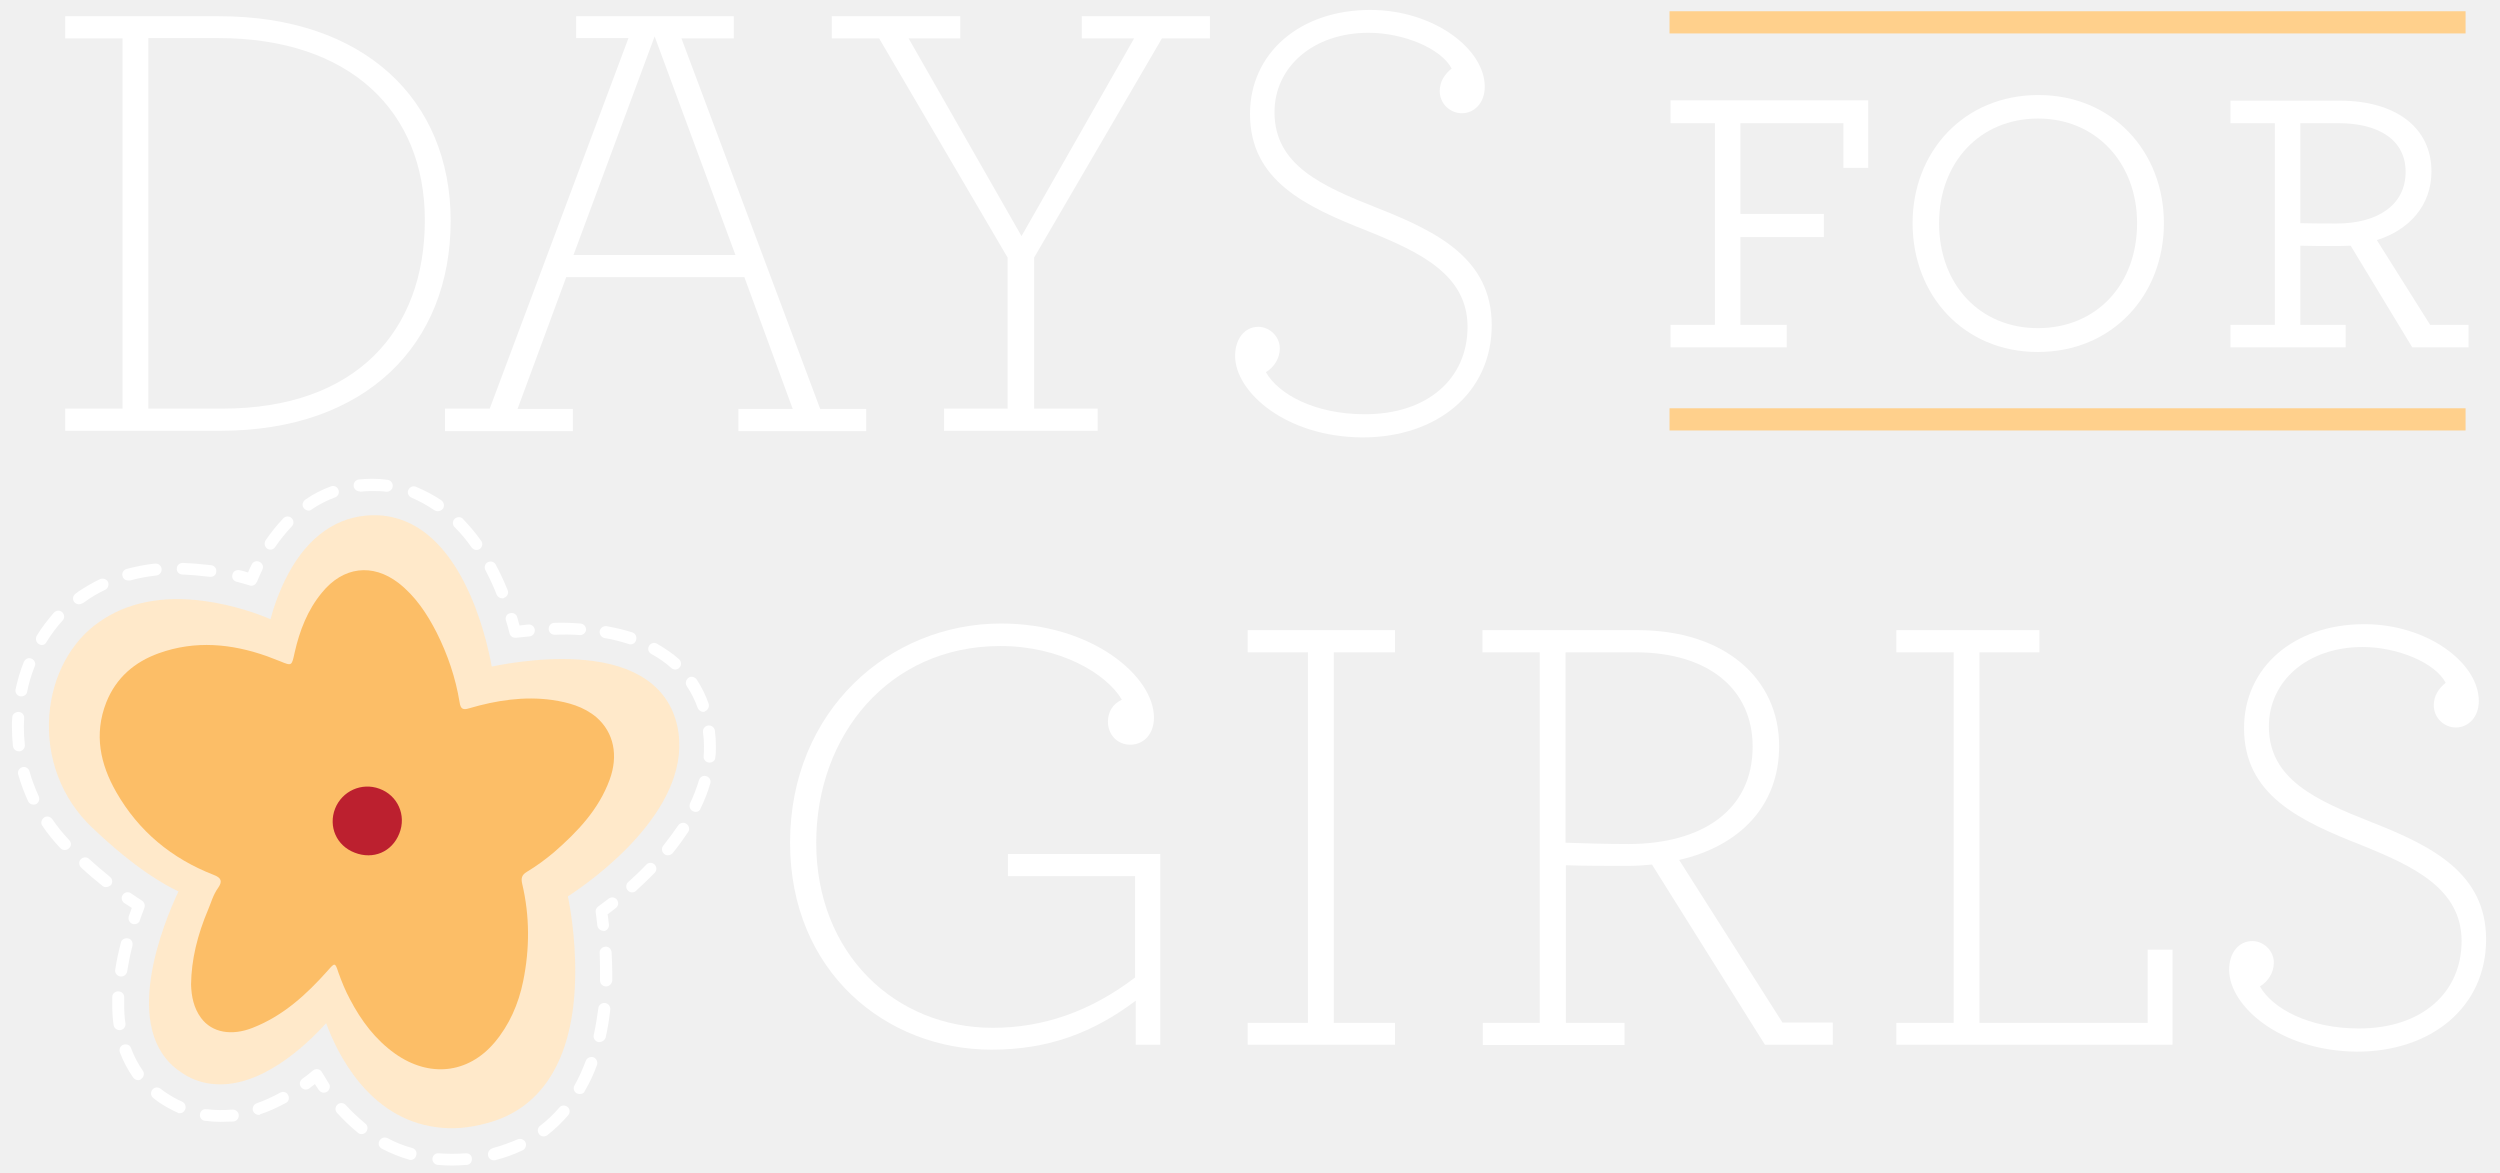
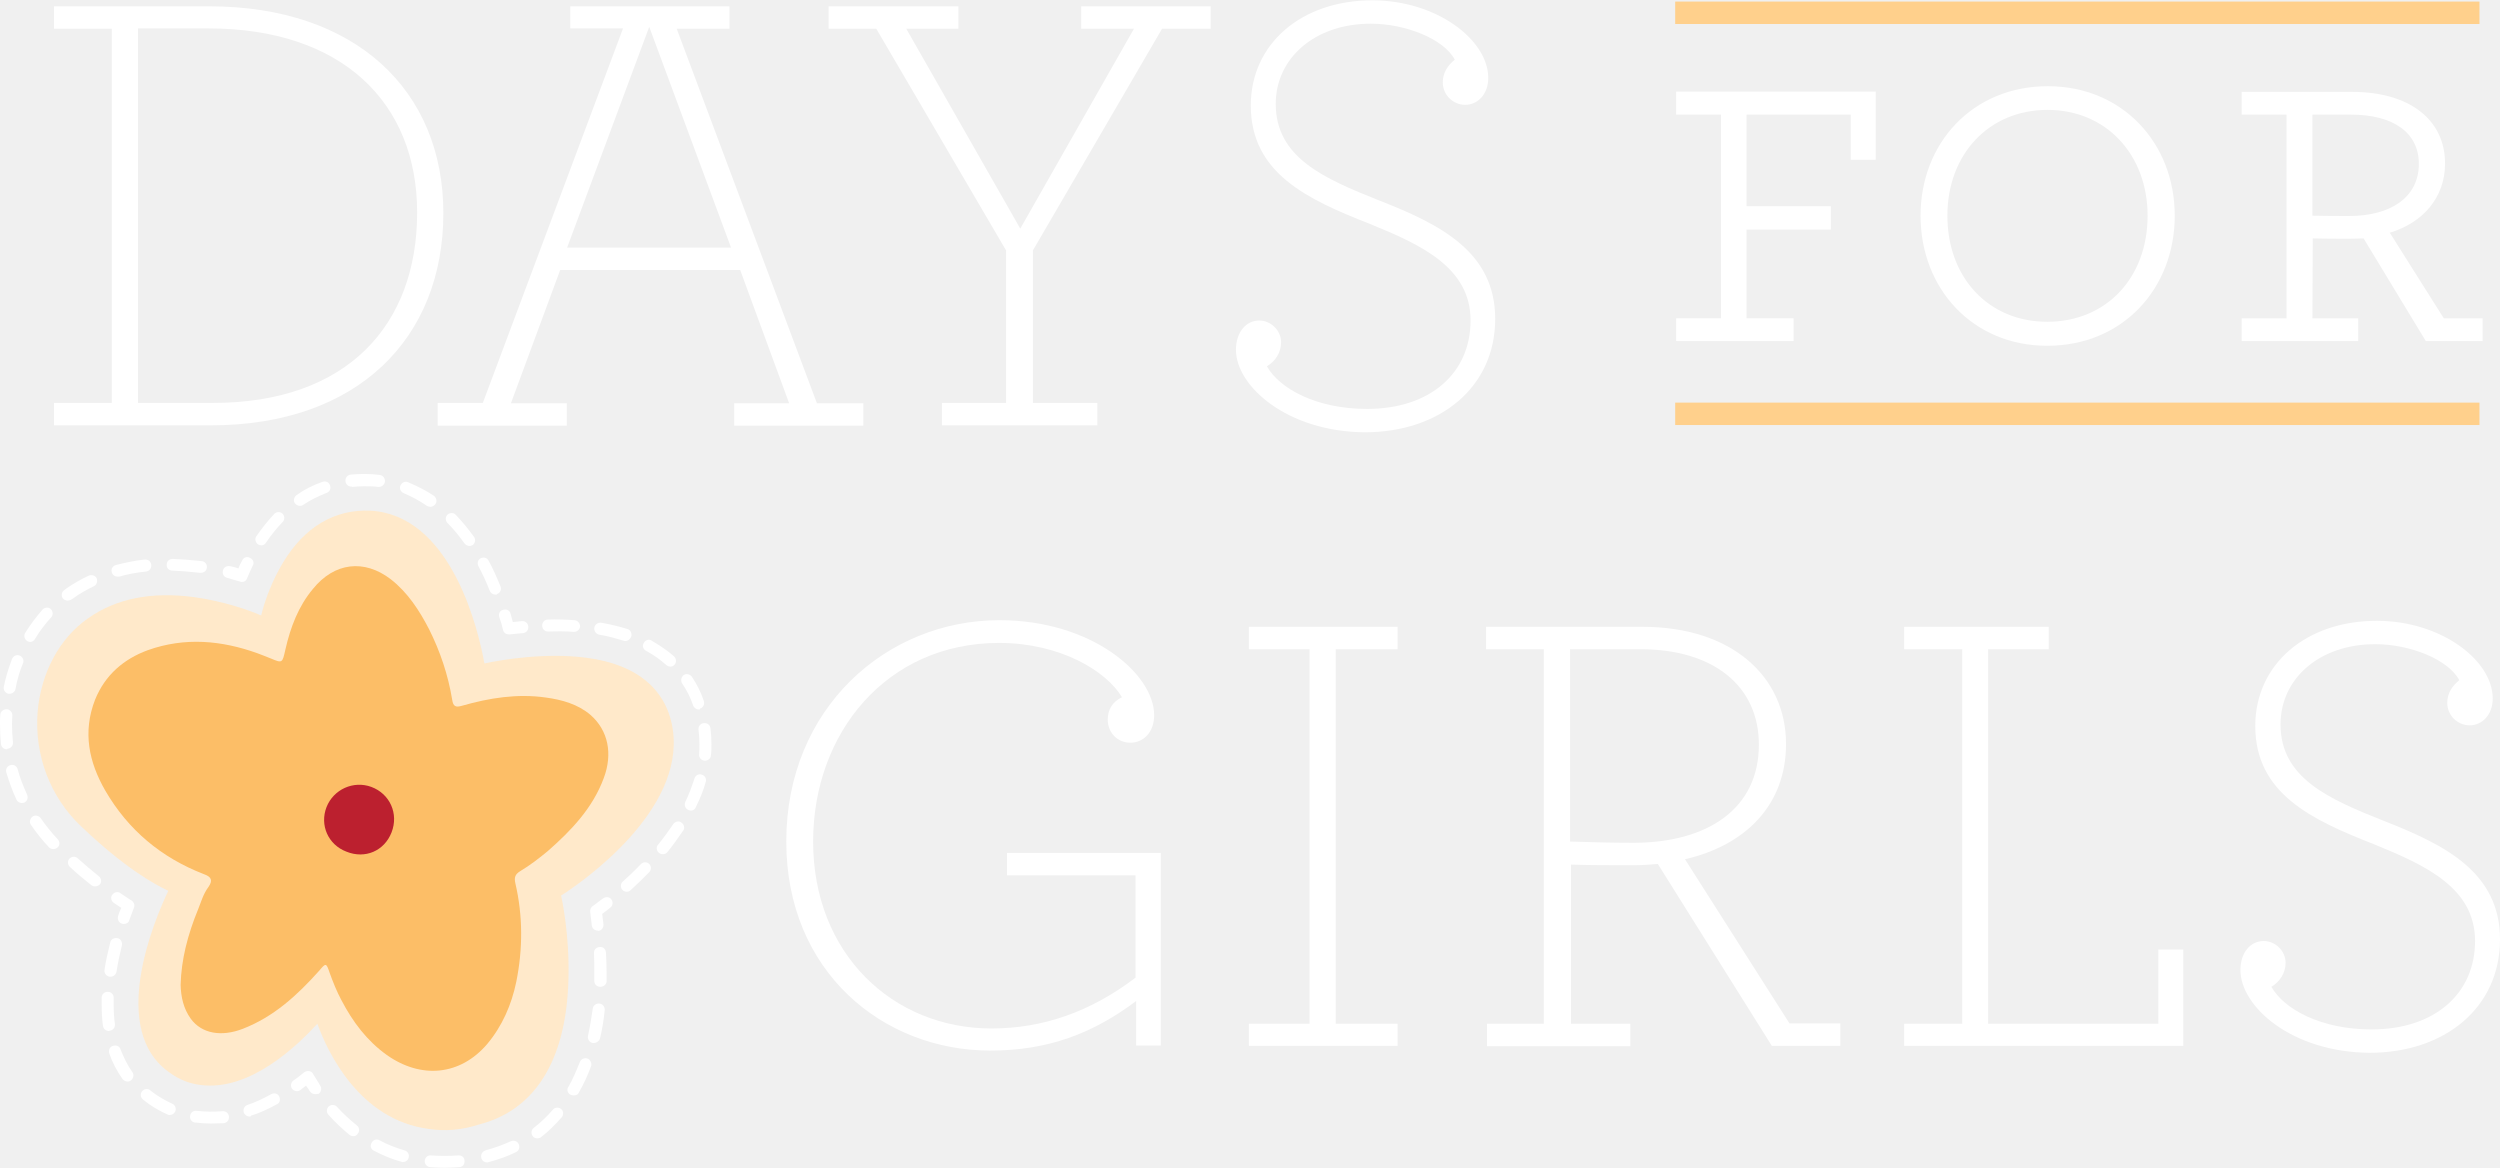
- <svg xmlns="http://www.w3.org/2000/svg" version="1.1" id="Layer_1" x="0px" y="0px" viewBox="0 0 755 354" enable-background="new 0 0 755 354" xml:space="preserve">
+ <svg xmlns="http://www.w3.org/2000/svg" version="1.1" id="Layer_1" x="0px" y="0px" viewBox="3.8 215.6 791.7 369.8" enable-background="new 3.8 215.6 791.7 369.8" xml:space="preserve">
  <g>
    <g>
-       <path fill="#FFFFFF" d="M19.7,123.4H37V11.6H19.7V4.9h46.4c43.8,0,70,25.1,70,61.8c0,37.3-25.5,63.4-69.6,63.4H19.7V123.4z     M67.2,123.4c40.3,0,61.1-23.4,61.1-56.9c0-32.9-22.6-55-62.4-55H44.8v111.9H67.2z" />
+       <path fill="#FFFFFF" d="M20.9,343.2h18.3V224.7H20.9v-7.1H70c46.4,0,74.2,26.6,74.2,65.5c0,39.5-27,67.2-73.7,67.2H20.9V343.2z     M71.2,343.2c42.7,0,64.7-24.8,64.7-60.3c0-34.9-23.9-58.3-66.1-58.3H47.5v118.6H71.2z" />
    </g>
    <g>
-       <path fill="#FFFFFF" d="M134.2,123.4h13.7l41.9-111.9H174V4.9h47.6v6.7h-15.8l41.9,111.9h13.9v6.7h-38.6v-6.7h16.4l-14.6-39.8    h-53.8l-14.7,39.8h16.7v6.7h-38.6V123.4z M222.1,77l-24.4-66l-24.5,66H222.1z" />
+       <path fill="#FFFFFF" d="M142.2,343.2h14.5l44.4-118.6h-16.7v-7h50.4v7.1h-16.7l44.4,118.6h14.7v7.1h-40.9v-7.1h17.4l-15.5-42.2    h-57l-15.6,42.2h17.7v7.1h-40.9v-7.2H142.2z M235.3,294l-25.9-69.9l-26,69.9H235.3z" />
    </g>
    <g>
-       <polygon fill="#FFFFFF" points="285.1,123.4 304.3,123.4 304.3,77.8 265.5,11.6 251.2,11.6 251.2,4.9 290,4.9 290,11.6     274.4,11.6 308.5,71.3 342.5,11.6 326.7,11.6 326.7,4.9 365.4,4.9 365.4,11.6 350.9,11.6 312.3,77.8 312.3,123.4 331.5,123.4     331.5,130.1 285.1,130.1   " />
+       <polygon fill="#FFFFFF" points="302.1,343.2 322.4,343.2 322.4,294.9 281.3,224.7 266.2,224.7 266.2,217.6 307.3,217.6     307.3,224.7 290.8,224.7 326.9,288 362.9,224.7 346.2,224.7 346.2,217.6 387.2,217.6 387.2,224.7 371.8,224.7 330.9,294.9     330.9,343.2 351.3,343.2 351.3,350.3 302.1,350.3   " />
    </g>
    <g>
-       <path fill="#FFFFFF" d="M373,107.5c0-5.3,3-8.8,7-8.8c3.4,0,6.5,2.9,6.5,6.5c0,3-1.7,5.7-4.2,7.2c3.8,6.7,14.8,12.7,29.9,12.7    c19,0,31-10.8,31-26.4c0-15.8-14.5-22.6-30.1-28.9c-18.8-7.4-35.6-15.2-35.6-35.4c0-18.3,15-31.4,36.3-31.4    c19.2,0,34.6,11.8,34.6,23.2c0,4.9-3.2,8-6.9,8c-3.6,0-6.7-2.9-6.7-6.7c0-2.9,1.5-5.1,3.6-6.8c-3.2-6.1-14.6-10.8-25.1-10.8    c-16.7,0-28.4,10.3-28.4,24c0,16,14.3,22.3,31,28.9c18.3,7.2,34.6,15.4,34.6,35.4c0,20.5-16.6,33.9-39,33.9    C388.2,132,373,118.3,373,107.5" />
+       <path fill="#FFFFFF" d="M395.2,326.4c0-5.6,3.2-9.3,7.4-9.3c3.6,0,6.9,3.1,6.9,6.9c0,3.2-1.8,6-4.5,7.6c4,7.1,15.7,13.5,31.7,13.5    c20.1,0,32.8-11.4,32.8-28c0-16.7-15.4-23.9-31.9-30.6c-19.9-7.8-37.7-16.1-37.7-37.5c0-19.4,15.9-33.3,38.5-33.3    c20.3,0,36.7,12.5,36.7,24.6c0,5.2-3.4,8.5-7.3,8.5c-3.8,0-7.1-3.1-7.1-7.1c0-3.1,1.6-5.4,3.8-7.2c-3.4-6.5-15.5-11.4-26.6-11.4    c-17.7,0-30.1,10.9-30.1,25.4c0,17,15.2,23.6,32.8,30.6c19.4,7.6,36.7,16.3,36.7,37.5c0,21.7-17.6,35.9-41.3,35.9    C411.3,352.3,395.2,337.8,395.2,326.4" />
    </g>
    <g>
-       <path fill="#FFFFFF" d="M238.6,254.5c0-40,30.1-66.2,63.7-66.2c27.6,0,46.2,16,46.2,28.4c0,4.9-3,8.2-7.2,8.2    c-3.8,0-6.7-3-6.7-6.9c0-2.9,1.3-5.3,4.2-6.7c-4.6-7.8-18.5-16.2-36.7-16.2c-33.7,0-55.6,27-55.6,59.4c0,33.5,23.8,55.9,53.3,55.9    c15.2,0,29.5-4.9,43-15.2v-30.6h-38.4v-6.7h46v57.6h-7.4v-13.3c-12.9,9.7-26.4,14.8-43.6,14.8C267.6,317,238.6,293.5,238.6,254.5" />
+       <path fill="#FFFFFF" d="M252.8,482.1c0-42.4,31.9-70.1,67.5-70.1c29.2,0,49,17,49,30.1c0,5.2-3.2,8.7-7.6,8.7    c-4,0-7.1-3.2-7.1-7.3c0-3.1,1.4-5.6,4.5-7.1c-4.9-8.3-19.6-17.2-38.9-17.2c-35.7,0-58.9,28.6-58.9,62.9    c0,35.5,25.2,59.2,56.5,59.2c16.1,0,31.3-5.2,45.6-16.1v-32.4h-40.7v-7.1h48.7v61h-7.8v-14.1c-13.7,10.3-28,15.7-46.2,15.7    C283.5,548.3,252.8,523.4,252.8,482.1" />
    </g>
    <g>
-       <polygon fill="#FFFFFF" points="376.8,308.9 395,308.9 395,197 376.8,197 376.8,190.3 421.3,190.3 421.3,197 402.8,197     402.8,308.9 421.3,308.9 421.3,315.5 376.8,315.5   " />
+       <polygon fill="#FFFFFF" points="399.3,539.8 418.5,539.8 418.5,421.2 399.3,421.2 399.3,414.1 446.4,414.1 446.4,421.2     426.8,421.2 426.8,539.8 446.4,539.8 446.4,546.8 399.3,546.8   " />
    </g>
    <g>
-       <path fill="#FFFFFF" d="M447.7,308.9H465V197h-17.3v-6.7h46.8c26.3,0,42.8,14.6,42.8,35c0,18.3-12.2,30.3-30.2,34.4l31.2,49.1    h15.2v6.7H533l-34.1-54.4c-2.1,0.2-4.8,0.4-7.2,0.4c-6.8,0-13.7,0-18.8-0.2v47.6h17.7v6.7h-42.8V308.9z M529.3,225.5    c0-17.5-13.5-28.5-35.4-28.5h-21.1v57.5c5.7,0.2,12.6,0.4,19.2,0.4C513.9,254.8,529.3,244.8,529.3,225.5" />
+       <path fill="#FFFFFF" d="M474.4,539.8h18.3V421.2h-18.3v-7.1H524c27.9,0,45.4,15.5,45.4,37.1c0,19.4-12.9,32.1-32,36.5l33.1,52    h16.1v7.1h-21.7l-36.1-57.6c-2.2,0.2-5.1,0.4-7.6,0.4c-7.2,0-14.5,0-19.9-0.2v50.4h18.8v7.1h-45.4v-7.1H474.4z M560.8,451.4    c0-18.5-14.3-30.2-37.5-30.2H501v60.9c6,0.2,13.4,0.4,20.3,0.4C544.5,482.4,560.8,471.8,560.8,451.4" />
    </g>
    <g>
-       <polygon fill="#FFFFFF" points="572.7,308.9 590,308.9 590,197 572.7,197 572.7,190.3 615.9,190.3 615.9,197 597.8,197     597.8,308.9 648.6,308.9 648.6,286.8 656.1,286.8 656.1,315.5 572.7,315.5   " />
+       <polygon fill="#FFFFFF" points="606.8,539.8 625.2,539.8 625.2,421.2 606.8,421.2 606.8,414.1 652.6,414.1 652.6,421.2     633.4,421.2 633.4,539.8 687.3,539.8 687.3,516.3 695.2,516.3 695.2,546.8 606.8,546.8   " />
    </g>
    <g>
-       <path fill="#FFFFFF" d="M673.2,292.9c0-5.3,3-8.7,7-8.7c3.4,0,6.5,2.9,6.5,6.5c0,3-1.7,5.7-4.2,7.2c3.8,6.7,14.8,12.7,29.9,12.7    c19,0,31-10.8,31-26.4c0-15.8-14.5-22.6-30.1-28.9c-18.8-7.4-35.6-15.2-35.6-35.4c0-18.3,15-31.4,36.3-31.4    c19.2,0,34.6,11.8,34.6,23.2c0,4.9-3.2,8-6.9,8c-3.6,0-6.7-2.9-6.7-6.7c0-2.9,1.5-5.1,3.6-6.8c-3.2-6.1-14.6-10.8-25.1-10.8    c-16.7,0-28.3,10.3-28.3,24c0,16,14.3,22.3,31,28.9c18.3,7.2,34.6,15.4,34.6,35.4c0,20.5-16.6,33.9-39,33.9    C688.4,317.4,673.2,303.7,673.2,292.9" />
+       <path fill="#FFFFFF" d="M713.3,522.8c0-5.6,3.2-9.2,7.4-9.2c3.6,0,6.9,3.1,6.9,6.9c0,3.2-1.8,6-4.5,7.6c4,7.1,15.7,13.5,31.7,13.5    c20.1,0,32.8-11.4,32.8-28c0-16.7-15.4-23.9-31.9-30.6c-19.9-7.8-37.7-16.1-37.7-37.5c0-19.4,15.9-33.3,38.5-33.3    c20.3,0,36.7,12.5,36.7,24.6c0,5.2-3.4,8.5-7.3,8.5c-3.8,0-7.1-3.1-7.1-7.1c0-3.1,1.6-5.4,3.8-7.2c-3.4-6.5-15.5-11.4-26.6-11.4    c-17.7,0-30,10.9-30,25.4c0,17,15.2,23.6,32.8,30.6c19.4,7.6,36.7,16.3,36.7,37.5c0,21.7-17.6,35.9-41.3,35.9    C729.4,548.8,713.3,534.3,713.3,522.8" />
    </g>
    <g>
-       <polygon fill="#FFFFFF" points="504.5,104.9 504.5,98.1 517.9,98.1 517.9,37.2 504.5,37.2 504.5,30.3 564.2,30.3 564.2,50.7     556.7,50.7 556.7,37.2 525.6,37.2 525.6,64.6 550.8,64.6 550.8,71.6 525.6,71.6 525.6,98.1 539.6,98.1 539.6,104.9   " />
+       <polygon fill="#FFFFFF" points="534.6,323.6 534.6,316.4 548.8,316.4 548.8,251.9 534.6,251.9 534.6,244.6 597.8,244.6     597.8,266.2 589.9,266.2 589.9,251.9 556.9,251.9 556.9,280.9 583.6,280.9 583.6,288.3 556.9,288.3 556.9,316.4 571.8,316.4     571.8,323.6   " />
    </g>
    <g>
-       <path fill="#FFFFFF" d="M653.5,67.4c0,21.7-15.5,38.9-38.1,38.9c-22.3,0-37.8-17.1-37.8-38.9c0-21.6,15.5-38.7,38-38.7    C638,28.7,653.5,45.8,653.5,67.4 M645.4,67.4c0-18.2-12.4-31.6-29.9-31.6c-17.6,0-29.9,13.3-29.9,31.6c0,18.6,12.4,31.7,29.8,31.7    C633.1,99.1,645.4,86,645.4,67.4" />
+       <path fill="#FFFFFF" d="M692.5,283.9c0,23-16.4,41.2-40.4,41.2c-23.6,0-40.1-18.1-40.1-41.2c0-22.9,16.4-41,40.3-41    C676,242.9,692.5,261,692.5,283.9 M683.9,283.9c0-19.3-13.1-33.5-31.7-33.5c-18.6,0-31.7,14.1-31.7,33.5    c0,19.7,13.1,33.6,31.6,33.6C670.8,317.5,683.9,303.6,683.9,283.9" />
    </g>
    <g>
-       <path fill="#FFFFFF" d="M694.7,98.1h13.7v6.8h-34.8v-6.8H687V37.2h-13.4v-6.8h33c17,0,27.7,8.2,27.7,21.4    c0,10.3-6.8,17.7-16.5,20.7l16.1,25.6h11.6v6.8h-17l-18.6-30.7c-2.4,0.1-4,0.1-5.2,0.1c-2.7,0-7.1,0-10-0.1V98.1z M694.7,37.2    v30.2c3.6,0.1,7.6,0.1,11,0.1c12.2,0,20.8-5.5,20.8-15.6c0-9.5-7.9-14.7-20.3-14.7H694.7z" />
+       <path fill="#FFFFFF" d="M736.1,316.4h14.5v7.2h-36.9v-7.2h14.2v-64.5h-14.2v-7.2h35c18,0,29.4,8.7,29.4,22.7    c0,10.9-7.2,18.8-17.5,21.9l17.1,27.1h12.3v7.2h-18l-19.7-32.5c-2.5,0.1-4.2,0.1-5.5,0.1c-2.9,0-7.5,0-10.6-0.1L736.1,316.4    L736.1,316.4z M736.1,251.9v32c3.8,0.1,8.1,0.1,11.7,0.1c12.9,0,22-5.8,22-16.5c0-10.1-8.4-15.6-21.5-15.6H736.1z" />
    </g>
  </g>
  <g>
-     <rect x="504.2" y="123.3" fill="#FFD08C" width="240.4" height="6.7" />
+     <rect x="534.3" y="343.1" fill="#FFD08C" width="254.7" height="7.1" />
  </g>
  <g>
-     <rect x="504.2" y="3.4" fill="#FFD08C" width="240.4" height="6.7" />
+     <rect x="534.3" y="216.1" fill="#FFD08C" width="254.7" height="7.1" />
  </g>
  <g>
    <g>
-       <path fill="#FFE9CA" d="M131.7,340.4c-20.5-2.7-30-22.6-33.2-31.4c-5.9,6.5-20.1,20.2-34.8,18.3c-3.3-0.4-6.4-1.6-9.2-3.6    c-18.6-12.6-4.9-45.4-0.6-54.5c-4.1-1.9-13-6.8-26.1-19.3c-9.2-8.7-13.9-21.1-12.9-34c0.9-11.7,6.5-22.2,15.1-28.1    c8.4-5.9,19.1-8,31.7-6.3c8.8,1.2,16.3,3.9,20,5.5c0.8-3.1,2.5-8.4,5.4-13.8c6.1-11.3,14.8-17.3,25.2-17.6c1.3,0,2.7,0,4,0.2    c22.8,3,30.5,36,32.2,45.5c5.3-1.1,18.3-3.3,30.5-1.7c15.3,2,24.2,9.6,25.9,21.7c3.3,23.9-26.4,44.9-33.4,49.4    c0.9,4.3,2.9,16.3,2,29.2c-1.5,21.6-10.7,35.2-26.5,39.3C141.6,340.7,136.5,341.1,131.7,340.4" />
+       <path fill="#FFE9CA" d="M139.5,573.1c-21.7-2.9-31.8-23.9-35.2-33.3c-6.3,6.9-21.3,21.4-36.9,19.4c-3.5-0.4-6.8-1.7-9.7-3.8    c-19.7-13.4-5.2-48.1-0.6-57.7c-4.3-2-13.8-7.2-27.7-20.5c-9.7-9.2-14.7-22.4-13.7-36c1-12.4,6.9-23.5,16-29.8    c8.9-6.3,20.2-8.5,33.6-6.7c9.3,1.3,17.3,4.1,21.2,5.8c0.8-3.3,2.6-8.9,5.7-14.6c6.5-12,15.7-18.3,26.7-18.6c1.4,0,2.9,0,4.2,0.2    c24.2,3.2,32.3,38.1,34.1,48.2c5.6-1.2,19.4-3.5,32.3-1.8c16.2,2.1,25.6,10.2,27.4,23c3.5,25.3-28,47.6-35.4,52.3    c1,4.6,3.1,17.3,2.1,30.9c-1.6,22.9-11.3,37.3-28.1,41.6C150,573.5,144.6,573.9,139.5,573.1" />
    </g>
    <g>
-       <path fill-rule="evenodd" clip-rule="evenodd" fill="#FCBE67" d="M62.9,274.6c0.8-1.8,1.4-4.3,3-6.5c1.3-1.9,1-3-1.4-3.9    c-12.6-4.9-22.6-13.1-29.4-25c-4.8-8.4-6.8-17.4-3-27.1c3-7.5,8.6-12.2,15.8-14.8c11.1-4,22.1-2.9,32.8,0.9c1.3,0.5,2.6,1,3.9,1.5    c3.6,1.5,3.5,1.4,4.4-2.7c1.5-6.6,3.9-12.8,8.2-18c6.4-7.9,15.3-9,23.2-2.9c5.1,4,8.6,9.3,11.5,15c3.3,6.6,5.7,13.6,6.9,21    c0.3,2,1,2.4,2.9,1.8c8.2-2.4,16.6-3.7,25.1-2.5c4.8,0.7,9.5,2,13.3,5.2c5.3,4.6,6.7,11.6,4,18.9c-3.3,9-9.7,15.7-16.7,21.8    c-2.6,2.2-5.3,4.2-8.3,6c-1.5,0.9-1.8,1.9-1.4,3.6c2.3,9.7,2.3,19.6,0.3,29.4c-1.4,6.9-4.2,13.3-8.7,18.6c-8,9.4-19.7,10.6-30,3.3    c-5.9-4.2-10.2-9.9-13.6-16.4c-1.4-2.6-2.5-5.3-3.5-8.1c-1-3.1-1.1-3-3.2-0.6c-6.5,7.3-13.5,13.7-22.7,17.3    c-6.3,2.5-12.3,1.5-15.6-3c-2.2-3-2.9-6.5-3-10.1C57.8,289.8,59.6,282.4,62.9,274.6" />
+       <path fill="#FCBE67" d="M66.6,503.4c0.8-1.9,1.5-4.6,3.2-6.9c1.4-2,1.1-3.2-1.5-4.1c-13.4-5.2-23.9-13.9-31.2-26.5    c-5.1-8.9-7.2-18.4-3.2-28.7c3.2-7.9,9.1-12.9,16.7-15.7c11.8-4.2,23.4-3.1,34.8,1c1.4,0.5,2.8,1.1,4.1,1.6    c3.8,1.6,3.7,1.5,4.7-2.9c1.6-7,4.1-13.6,8.7-19.1c6.8-8.4,16.2-9.5,24.6-3.1c5.4,4.2,9.1,9.9,12.2,15.9c3.5,7,6,14.4,7.3,22.3    c0.3,2.1,1.1,2.5,3.1,1.9c8.7-2.5,17.6-3.9,26.6-2.6c5.1,0.7,10.1,2.1,14.1,5.5c5.6,4.9,7.1,12.3,4.2,20    c-3.5,9.5-10.3,16.6-17.7,23.1c-2.8,2.3-5.6,4.5-8.8,6.4c-1.6,1-1.9,2-1.5,3.8c2.4,10.3,2.4,20.8,0.3,31.2    c-1.5,7.3-4.5,14.1-9.2,19.7c-8.5,10-20.9,11.2-31.8,3.5c-6.3-4.5-10.8-10.5-14.4-17.4c-1.5-2.8-2.6-5.6-3.7-8.6    c-1.1-3.3-1.2-3.2-3.4-0.6c-6.9,7.7-14.3,14.5-24.1,18.3c-6.7,2.6-13,1.6-16.5-3.2c-2.3-3.2-3.1-6.9-3.2-10.7    C61.2,519.5,63.2,511.7,66.6,503.4" />
    </g>
    <g>
-       <path fill-rule="evenodd" clip-rule="evenodd" fill="#BC202F" d="M120.6,251.7c-2.2,5.6-7.9,8-13.5,5.8c-5.5-2.1-8-7.9-5.9-13.3    c2.1-5.3,8-8,13.4-6C120.1,240.2,122.8,246.2,120.6,251.7" />
+       <path fill="#BC202F" d="M127.8,479.2c-2.3,5.9-8.4,8.5-14.3,6.1c-5.8-2.2-8.5-8.4-6.3-14.1c2.2-5.6,8.5-8.5,14.2-6.4    C127.3,467,130.1,473.3,127.8,479.2" />
    </g>
  </g>
  <g>
    <g>
-       <path fill="#FFFFFF" d="M97.8,330c-0.6,0-1.1-0.3-1.5-0.8c-0.4-0.6-0.8-1.2-1.2-1.8c-0.6,0.4-1.1,0.9-1.7,1.3    c-0.8,0.6-1.9,0.4-2.5-0.4c-0.6-0.8-0.4-1.9,0.4-2.5c1.1-0.8,2.2-1.6,3.2-2.5c0.4-0.3,0.9-0.5,1.5-0.4c0.5,0.1,1,0.4,1.2,0.9    c0.7,1.1,1.4,2.2,2.1,3.4c0.6,0.8,0.3,1.9-0.5,2.5C98.5,329.9,98.1,330,97.8,330" />
+       <path fill="#FFFFFF" d="M103.6,562.1c-0.6,0-1.2-0.3-1.6-0.8c-0.4-0.6-0.8-1.3-1.3-1.9c-0.6,0.4-1.2,1-1.8,1.4    c-0.8,0.6-2,0.4-2.6-0.4s-0.4-2,0.4-2.6c1.2-0.8,2.3-1.7,3.4-2.6c0.4-0.3,1-0.5,1.6-0.4c0.5,0.1,1.1,0.4,1.3,1    c0.7,1.2,1.5,2.3,2.2,3.6c0.6,0.8,0.3,2-0.5,2.6C104.4,562,103.9,562.1,103.6,562.1" />
    </g>
    <g>
-       <path fill="#FFFFFF" d="M66.5,338.8c-1.5,0-2.9-0.1-4.3-0.3l-0.3,0c-1-0.1-1.7-1.1-1.5-2c0.1-1,1-1.7,2-1.5l0.3,0    c2.4,0.3,4.9,0.3,7.4,0.1c1-0.1,1.9,0.6,2,1.6c0.1,1-0.6,1.9-1.6,2C69.1,338.7,67.8,338.8,66.5,338.8 M78.1,336.7    c-0.7,0-1.4-0.5-1.7-1.2c-0.3-0.9,0.2-2,1.1-2.3c2.3-0.8,4.7-1.9,7.1-3.2c0.9-0.5,2-0.2,2.4,0.7c0.5,0.9,0.2,2-0.7,2.4    c-2.6,1.4-5.2,2.6-7.7,3.4C78.5,336.7,78.3,336.7,78.1,336.7 M54.3,336.2c-0.2,0-0.5,0-0.7-0.2c-1.8-0.8-3.6-1.8-5.3-2.9    c-0.7-0.5-1.4-1-2-1.5c-0.8-0.6-0.9-1.7-0.3-2.5c0.6-0.8,1.7-0.9,2.5-0.3c0.6,0.5,1.2,0.9,1.8,1.3c1.5,1,3.1,1.9,4.7,2.6    c0.9,0.4,1.3,1.5,0.9,2.4C55.6,335.8,55,336.2,54.3,336.2 M41.7,326.2c-0.6,0-1.1-0.3-1.5-0.8c-1.6-2.3-3-4.9-4-7.6    c-0.3-0.9,0.1-2,1.1-2.3s2,0.1,2.3,1.1c0.9,2.4,2.1,4.7,3.5,6.7c0.6,0.8,0.4,1.9-0.4,2.5C42.5,326.1,42.1,326.2,41.7,326.2     M36.1,311.1c-0.9,0-1.7-0.7-1.8-1.6c-0.3-2-0.4-4.1-0.4-6.3c0-0.7,0-1.4,0-2.1c0-1,0.9-1.8,1.9-1.7c1,0,1.8,0.9,1.7,1.9    c0,0.7,0,1.3,0,2c0,2,0.1,4,0.4,5.8c0.1,1-0.6,1.9-1.6,2C36.3,311.1,36.2,311.1,36.1,311.1 M36.6,294.9c-0.1,0-0.2,0-0.3,0    c-1-0.2-1.7-1.1-1.5-2.1c0.4-2.6,1-5.4,1.7-8.1c0.2-1,1.2-1.5,2.2-1.3c1,0.2,1.5,1.2,1.3,2.2c-0.7,2.7-1.2,5.3-1.6,7.8    C38.2,294.3,37.5,294.9,36.6,294.9" />
+       <path fill="#FFFFFF" d="M70.5,571.4c-1.6,0-3.1-0.1-4.6-0.3h-0.3c-1.1-0.1-1.8-1.2-1.6-2.1c0.1-1.1,1.1-1.8,2.1-1.6h0.3    c2.5,0.3,5.2,0.3,7.8,0.1c1.1-0.1,2,0.6,2.1,1.7c0.1,1.1-0.6,2-1.7,2.1C73.2,571.3,71.8,571.4,70.5,571.4 M82.8,569.2    c-0.7,0-1.5-0.5-1.8-1.3c-0.3-1,0.2-2.1,1.2-2.4c2.4-0.8,5-2,7.5-3.4c1-0.5,2.1-0.2,2.5,0.7c0.5,1,0.2,2.1-0.7,2.5    c-2.8,1.5-5.5,2.8-8.2,3.6C83.2,569.2,83,569.2,82.8,569.2 M57.5,568.7c-0.2,0-0.5,0-0.7-0.2c-1.9-0.8-3.8-1.9-5.6-3.1    c-0.7-0.5-1.5-1.1-2.1-1.6c-0.8-0.6-1-1.8-0.3-2.6c0.6-0.8,1.8-1,2.6-0.3c0.6,0.5,1.3,1,1.9,1.4c1.6,1.1,3.3,2,5,2.8    c1,0.4,1.4,1.6,1,2.5C58.9,568.3,58.3,568.7,57.5,568.7 M44.2,558.1c-0.6,0-1.2-0.3-1.6-0.8c-1.7-2.4-3.2-5.2-4.2-8.1    c-0.3-1,0.1-2.1,1.2-2.4c1.1-0.3,2.1,0.1,2.4,1.2c1,2.5,2.2,5,3.7,7.1c0.6,0.8,0.4,2-0.4,2.6C45,558,44.6,558.1,44.2,558.1     M38.3,542.1c-1,0-1.8-0.7-1.9-1.7c-0.3-2.1-0.4-4.3-0.4-6.7c0-0.7,0-1.5,0-2.2c0-1.1,1-1.9,2-1.8c1.1,0,1.9,1,1.8,2    c0,0.7,0,1.4,0,2.1c0,2.1,0.1,4.2,0.4,6.1c0.1,1.1-0.6,2-1.7,2.1C38.5,542.1,38.4,542.1,38.3,542.1 M38.8,524.9    c-0.1,0-0.2,0-0.3,0c-1.1-0.2-1.8-1.2-1.6-2.2c0.4-2.8,1.1-5.7,1.8-8.6c0.2-1.1,1.3-1.6,2.3-1.4c1.1,0.2,1.6,1.3,1.4,2.3    c-0.7,2.9-1.3,5.6-1.7,8.3C40.5,524.3,39.7,524.9,38.8,524.9" />
    </g>
    <g>
-       <path fill="#FFFFFF" d="M40.6,279.1c-0.2,0-0.4,0-0.6-0.1c-0.9-0.3-1.4-1.3-1.1-2.3c0.3-0.9,0.6-1.7,0.9-2.5    c-0.7-0.5-1.5-1-2.3-1.5c-0.8-0.6-1-1.7-0.4-2.5c0.6-0.8,1.7-1,2.5-0.4c1.2,0.8,2.3,1.6,3.3,2.2c0.7,0.5,1,1.4,0.7,2.2    c-0.5,1.2-0.9,2.5-1.4,3.8C42.1,278.6,41.4,279.1,40.6,279.1" />
+       <path fill="#FFFFFF" d="M43,508.2c-0.2,0-0.4,0-0.6-0.1c-1-0.3-1.5-1.4-1.2-2.4c0.3-1,0.6-1.8,1-2.6c-0.7-0.5-1.6-1.1-2.4-1.6    c-0.8-0.6-1.1-1.8-0.4-2.6c0.6-0.8,1.8-1.1,2.6-0.4c1.3,0.8,2.4,1.7,3.5,2.3c0.7,0.5,1.1,1.5,0.7,2.3c-0.5,1.3-1,2.6-1.5,4    C44.6,507.7,43.9,508.2,43,508.2" />
    </g>
    <g>
-       <path fill="#FFFFFF" d="M32,267.9c-0.4,0-0.8-0.1-1.1-0.4c-2.1-1.7-4.3-3.5-6.4-5.5c-0.7-0.7-0.8-1.8-0.1-2.5    c0.7-0.7,1.8-0.8,2.5-0.1c2.1,1.9,4.2,3.7,6.3,5.4c0.8,0.6,0.9,1.8,0.3,2.5C33,267.7,32.5,267.9,32,267.9 M19.5,256.7    c-0.5,0-1-0.2-1.3-0.6c-2-2.1-3.8-4.3-5.4-6.7c-0.6-0.8-0.3-1.9,0.5-2.5c0.8-0.6,1.9-0.3,2.5,0.5c1.5,2.2,3.2,4.3,5.1,6.3    c0.7,0.7,0.7,1.9-0.1,2.5C20.4,256.6,20,256.7,19.5,256.7 M10.1,243c-0.7,0-1.3-0.4-1.6-1c-1.2-2.6-2.2-5.3-3-8.1    c-0.3-1,0.3-1.9,1.2-2.2c1-0.3,1.9,0.3,2.2,1.2c0.7,2.6,1.7,5.1,2.8,7.6c0.4,0.9,0,2-0.9,2.4C10.7,242.9,10.4,243,10.1,243     M5.7,226.9c-0.9,0-1.7-0.7-1.8-1.6c-0.2-2-0.3-4-0.3-6c0-0.9,0-1.7,0.1-2.6c0-1,0.9-1.7,1.9-1.7c1,0,1.8,0.9,1.7,1.9    c0,0.8-0.1,1.6-0.1,2.4c0,1.9,0.1,3.8,0.3,5.6c0.1,1-0.6,1.9-1.6,2C5.8,226.9,5.7,226.9,5.7,226.9 M6.5,210.3c-0.1,0-0.2,0-0.4,0    c-1-0.2-1.6-1.2-1.4-2.1c0.6-2.8,1.4-5.6,2.5-8.3c0.4-0.9,1.4-1.4,2.3-1c0.9,0.4,1.4,1.4,1,2.3c-1,2.5-1.8,5.1-2.3,7.7    C8.1,209.7,7.3,210.3,6.5,210.3 M12.6,194.8c-0.3,0-0.6-0.1-0.9-0.3c-0.8-0.5-1.1-1.6-0.6-2.5c1.5-2.5,3.3-4.8,5.2-7    c0.7-0.7,1.8-0.8,2.5-0.1c0.7,0.7,0.8,1.8,0.1,2.5c-1.8,2-3.4,4.1-4.8,6.4C13.8,194.5,13.2,194.8,12.6,194.8 M23.8,182.5    c-0.5,0-1.1-0.3-1.4-0.7c-0.6-0.8-0.4-1.9,0.4-2.5c0.3-0.2,0.6-0.4,0.8-0.6c2.1-1.4,4.3-2.7,6.6-3.8c0.9-0.4,2,0,2.4,0.8    c0.4,0.9,0,2-0.8,2.4c-2.1,1-4.2,2.2-6.1,3.6c-0.3,0.2-0.5,0.4-0.8,0.5C24.5,182.4,24.1,182.5,23.8,182.5 M38.7,175.3    c-0.8,0-1.5-0.5-1.7-1.3c-0.3-1,0.3-1.9,1.3-2.2c2.7-0.7,5.6-1.3,8.5-1.6c1-0.1,1.9,0.6,2,1.6c0.1,1-0.6,1.9-1.6,2    c-2.7,0.3-5.4,0.8-7.9,1.5C39.1,175.3,38.9,175.3,38.7,175.3 M63.6,174.2c-0.1,0-0.2,0-0.3,0l-0.9-0.1c-2.5-0.3-4.9-0.5-7.3-0.6    c-1,0-1.8-0.8-1.7-1.8c0-1,0.8-1.7,1.8-1.7c0,0,0,0,0.1,0c2.5,0.1,5,0.3,7.6,0.6l0.9,0.1c1,0.1,1.7,1.1,1.5,2    C65.3,173.6,64.5,174.2,63.6,174.2" />
+       <path fill="#FFFFFF" d="M33.9,496.3c-0.4,0-0.8-0.1-1.2-0.4c-2.2-1.8-4.6-3.7-6.8-5.8c-0.7-0.7-0.8-1.9-0.1-2.6    c0.7-0.7,1.9-0.8,2.6-0.1c2.2,2,4.5,3.9,6.7,5.7c0.8,0.6,1,1.9,0.3,2.6C35,496.1,34.4,496.3,33.9,496.3 M20.7,484.5    c-0.5,0-1.1-0.2-1.4-0.6c-2.1-2.2-4-4.6-5.7-7.1c-0.6-0.8-0.3-2,0.5-2.6c0.8-0.6,2-0.3,2.6,0.5c1.6,2.3,3.4,4.6,5.4,6.7    c0.7,0.7,0.7,2-0.1,2.6C21.6,484.3,21.2,484.5,20.7,484.5 M10.7,469.9c-0.7,0-1.4-0.4-1.7-1.1c-1.3-2.8-2.3-5.6-3.2-8.6    c-0.3-1.1,0.3-2,1.3-2.3c1.1-0.3,2,0.3,2.3,1.3c0.7,2.8,1.8,5.4,3,8.1c0.4,1,0,2.1-1,2.5C11.3,469.8,11,469.9,10.7,469.9 M6,452.9    c-1,0-1.8-0.7-1.9-1.7c-0.2-2.1-0.3-4.2-0.3-6.4c0-1,0-1.8,0.1-2.8c0-1.1,1-1.8,2-1.8s1.9,1,1.8,2c0,0.8-0.1,1.7-0.1,2.5    c0,2,0.1,4,0.3,5.9c0.1,1.1-0.6,2-1.7,2.1C6.1,452.9,6,452.9,6,452.9 M6.9,435.3c-0.1,0-0.2,0-0.4,0c-1.1-0.2-1.7-1.3-1.5-2.2    c0.6-3,1.5-5.9,2.6-8.8c0.4-1,1.5-1.5,2.4-1.1c1,0.4,1.5,1.5,1.1,2.4c-1.1,2.6-1.9,5.4-2.4,8.2C8.6,434.6,7.7,435.3,6.9,435.3     M13.4,418.9c-0.3,0-0.6-0.1-1-0.3c-0.8-0.5-1.2-1.7-0.6-2.6c1.6-2.6,3.5-5.1,5.5-7.4c0.7-0.7,1.9-0.8,2.6-0.1    c0.7,0.7,0.8,1.9,0.1,2.6c-1.9,2.1-3.6,4.3-5.1,6.8C14.6,418.5,14,418.9,13.4,418.9 M25.2,405.8c-0.5,0-1.2-0.3-1.5-0.7    c-0.6-0.8-0.4-2,0.4-2.6c0.3-0.2,0.6-0.4,0.8-0.6c2.2-1.5,4.6-2.9,7-4c1-0.4,2.1,0,2.5,0.8c0.4,1,0,2.1-0.8,2.5    c-2.2,1.1-4.5,2.3-6.5,3.8c-0.3,0.2-0.5,0.4-0.8,0.5C26,405.7,25.5,405.8,25.2,405.8 M41,398.2c-0.8,0-1.6-0.5-1.8-1.4    c-0.3-1.1,0.3-2,1.4-2.3c2.9-0.7,5.9-1.4,9-1.7c1.1-0.1,2,0.6,2.1,1.7s-0.6,2-1.7,2.1c-2.9,0.3-5.7,0.8-8.4,1.6    C41.4,398.2,41.2,398.2,41,398.2 M67.4,397c-0.1,0-0.2,0-0.3,0l-1-0.1c-2.6-0.3-5.2-0.5-7.7-0.6c-1.1,0-1.9-0.8-1.8-1.9    c0-1.1,0.8-1.8,1.9-1.8c0,0,0,0,0.1,0c2.6,0.1,5.3,0.3,8.1,0.6l1,0.1c1.1,0.1,1.8,1.2,1.6,2.1C69.2,396.4,68.3,397,67.4,397" />
    </g>
    <g>
-       <path fill="#FFFFFF" d="M75.9,176.9c-0.2,0-0.3,0-0.5-0.1c-1.2-0.4-2.5-0.7-3.9-1.1c-1-0.2-1.6-1.2-1.3-2.2c0.2-1,1.2-1.5,2.2-1.3    c0.9,0.2,1.7,0.4,2.5,0.7c0.3-0.8,0.7-1.6,1.1-2.4c0.4-0.9,1.5-1.3,2.4-0.8c0.9,0.4,1.3,1.5,0.8,2.4c-0.6,1.2-1.1,2.5-1.6,3.6    C77.2,176.5,76.6,176.9,75.9,176.9" />
+       <path fill="#FFFFFF" d="M80.4,399.9c-0.2,0-0.3,0-0.5-0.1c-1.3-0.4-2.6-0.7-4.1-1.2c-1.1-0.2-1.7-1.3-1.4-2.3    c0.2-1.1,1.3-1.6,2.3-1.4c1,0.2,1.8,0.4,2.6,0.7c0.3-0.8,0.7-1.7,1.2-2.5c0.4-1,1.6-1.4,2.5-0.8c1,0.4,1.4,1.6,0.8,2.5    c-0.6,1.3-1.2,2.6-1.7,3.8C81.8,399.5,81.2,399.9,80.4,399.9" />
    </g>
    <g>
-       <path fill="#FFFFFF" d="M151.7,180.7c-0.7,0-1.4-0.4-1.7-1.1c-1-2.6-2.2-5.1-3.4-7.4c-0.5-0.9-0.1-2,0.7-2.4    c0.9-0.5,2-0.1,2.4,0.7c1.3,2.4,2.5,5,3.6,7.7c0.4,0.9-0.1,2-1,2.3C152.2,180.7,152,180.7,151.7,180.7 M143.9,166.1    c-0.6,0-1.1-0.3-1.5-0.8c-1.6-2.3-3.3-4.3-5.1-6.1c-0.7-0.7-0.7-1.8,0-2.5c0.7-0.7,1.9-0.7,2.5,0c1.9,2,3.8,4.2,5.5,6.6    c0.6,0.8,0.4,1.9-0.4,2.5C144.6,166,144.3,166.1,143.9,166.1 M81.7,166c-0.3,0-0.7-0.1-1-0.3c-0.8-0.6-1-1.7-0.5-2.5    c1.7-2.5,3.5-4.7,5.4-6.7c0.7-0.7,1.8-0.7,2.5,0c0.7,0.7,0.7,1.8,0,2.5c-1.8,1.9-3.5,4-5,6.2C82.8,165.7,82.2,166,81.7,166     M132.2,154.4c-0.3,0-0.7-0.1-1-0.3c-2.2-1.5-4.6-2.8-6.9-3.8c-0.9-0.4-1.4-1.4-1-2.3c0.4-0.9,1.4-1.4,2.3-1    c2.6,1.1,5.2,2.4,7.7,4.1c0.8,0.6,1,1.7,0.5,2.5C133.4,154.1,132.8,154.4,132.2,154.4 M93.2,154.2c-0.6,0-1.1-0.3-1.5-0.8    c-0.6-0.8-0.3-1.9,0.5-2.5c2.4-1.7,5-3,7.7-4c0.9-0.4,2,0.1,2.3,1c0.4,0.9-0.1,2-1,2.3c-2.4,0.9-4.8,2.1-7,3.6    C93.9,154.1,93.6,154.2,93.2,154.2 M108.6,148.4c-0.9,0-1.7-0.7-1.8-1.6c-0.1-1,0.6-1.9,1.6-2c1.2-0.1,2.3-0.2,3.5-0.2l0.8,0h0    c1.5,0,2.9,0.1,4.3,0.3c1,0.1,1.7,1,1.6,2c-0.1,1-1,1.7-2,1.6c-1.3-0.2-2.6-0.2-3.9-0.2l-0.8,0c-1,0-2.1,0.1-3.2,0.2    C108.8,148.4,108.7,148.4,108.6,148.4" />
+       <path fill="#FFFFFF" d="M160.7,403.9c-0.7,0-1.5-0.4-1.8-1.2c-1.1-2.8-2.3-5.4-3.6-7.8c-0.5-1-0.1-2.1,0.7-2.5    c1-0.5,2.1-0.1,2.5,0.7c1.4,2.5,2.6,5.3,3.8,8.2c0.4,1-0.1,2.1-1.1,2.4C161.3,403.9,161.1,403.9,160.7,403.9 M152.5,388.5    c-0.6,0-1.2-0.3-1.6-0.8c-1.7-2.4-3.5-4.6-5.4-6.5c-0.7-0.7-0.7-1.9,0-2.6s2-0.7,2.6,0c2,2.1,4,4.5,5.8,7c0.6,0.8,0.4,2-0.4,2.6    C153.2,388.3,152.9,388.5,152.5,388.5 M86.6,388.3c-0.3,0-0.7-0.1-1.1-0.3c-0.8-0.6-1.1-1.8-0.5-2.6c1.8-2.6,3.7-5,5.7-7.1    c0.7-0.7,1.9-0.7,2.6,0c0.7,0.7,0.7,1.9,0,2.6c-1.9,2-3.7,4.2-5.3,6.6C87.7,388,87.1,388.3,86.6,388.3 M140.1,376.1    c-0.3,0-0.7-0.1-1.1-0.3c-2.3-1.6-4.9-3-7.3-4c-1-0.4-1.5-1.5-1.1-2.4c0.4-1,1.5-1.5,2.4-1.1c2.8,1.2,5.5,2.5,8.2,4.3    c0.8,0.6,1.1,1.8,0.5,2.6C141.4,375.7,140.7,376.1,140.1,376.1 M98.8,375.8c-0.6,0-1.2-0.3-1.6-0.8c-0.6-0.8-0.3-2,0.5-2.6    c2.5-1.8,5.3-3.2,8.2-4.2c1-0.4,2.1,0.1,2.4,1.1c0.4,1-0.1,2.1-1.1,2.4c-2.5,1-5.1,2.2-7.4,3.8C99.5,375.7,99.2,375.8,98.8,375.8     M115.1,369.7c-1,0-1.8-0.7-1.9-1.7c-0.1-1.1,0.6-2,1.7-2.1c1.3-0.1,2.4-0.2,3.7-0.2h0.8l0,0c1.6,0,3.1,0.1,4.6,0.3    c1.1,0.1,1.8,1.1,1.7,2.1s-1.1,1.8-2.1,1.7c-1.4-0.2-2.8-0.2-4.1-0.2h-0.8c-1.1,0-2.2,0.1-3.4,0.2    C115.3,369.7,115.2,369.7,115.1,369.7" />
    </g>
    <g>
-       <path fill="#FFFFFF" d="M155.6,192.6c-0.8,0-1.5-0.5-1.7-1.3c-0.3-1.3-0.7-2.6-1.1-3.9c-0.3-1,0.2-2,1.2-2.2c1-0.3,2,0.3,2.2,1.2    c0.2,0.8,0.5,1.7,0.7,2.5c0.8-0.1,1.7-0.2,2.6-0.3c1-0.1,1.9,0.6,2,1.6c0.1,1-0.6,1.9-1.6,2c-1.4,0.1-2.7,0.3-4,0.4    C155.7,192.6,155.7,192.6,155.6,192.6" />
+       <path fill="#FFFFFF" d="M164.9,416.5c-0.8,0-1.6-0.5-1.8-1.4c-0.3-1.4-0.7-2.8-1.2-4.1c-0.3-1.1,0.2-2.1,1.3-2.3    c1.1-0.3,2.1,0.3,2.3,1.3c0.2,0.8,0.5,1.8,0.7,2.6c0.8-0.1,1.8-0.2,2.8-0.3c1.1-0.1,2,0.6,2.1,1.7s-0.6,2-1.7,2.1    c-1.5,0.1-2.9,0.3-4.2,0.4C165,416.5,165,416.5,164.9,416.5" />
    </g>
    <g>
-       <path fill="#FFFFFF" d="M190.9,269.5c-0.5,0-1-0.2-1.3-0.6c-0.7-0.7-0.6-1.9,0.1-2.5c1.9-1.7,3.8-3.5,5.5-5.3    c0.7-0.7,1.8-0.7,2.5,0c0.7,0.7,0.7,1.8,0,2.5c-1.8,1.8-3.7,3.7-5.7,5.5C191.8,269.3,191.4,269.5,190.9,269.5 M201.7,258.3    c-0.4,0-0.8-0.1-1.1-0.4c-0.8-0.6-0.9-1.8-0.3-2.5c1.6-2,3.1-4.1,4.5-6.1c0.5-0.8,1.7-1.1,2.5-0.5c0.8,0.5,1.1,1.7,0.5,2.5    c-1.4,2.1-3,4.3-4.7,6.4C202.7,258.1,202.2,258.3,201.7,258.3 M210.1,245.2c-0.3,0-0.5-0.1-0.8-0.2c-0.9-0.4-1.3-1.5-0.9-2.4    c1.1-2.3,2-4.7,2.7-7c0.3-1,1.3-1.5,2.2-1.2c1,0.3,1.5,1.3,1.2,2.2c-0.7,2.5-1.7,5-2.9,7.5C211.4,244.8,210.8,245.2,210.1,245.2     M214.3,230.3c0,0-0.1,0-0.2,0c-1-0.1-1.7-1-1.6-1.9c0.1-1,0.1-2.1,0.1-3.1c0-1.4-0.1-2.8-0.3-4.2c-0.1-1,0.6-1.9,1.6-2    c1-0.1,1.9,0.6,2,1.6c0.2,1.5,0.3,3.1,0.3,4.7c0,1.1,0,2.3-0.2,3.5C216,229.6,215.2,230.3,214.3,230.3 M212.4,215    c-0.7,0-1.4-0.5-1.7-1.2c-0.8-2.3-1.9-4.5-3.3-6.6c-0.5-0.8-0.3-1.9,0.5-2.5c0.8-0.6,1.9-0.3,2.5,0.5c1.5,2.3,2.7,4.7,3.6,7.3    c0.3,0.9-0.2,2-1.1,2.3C212.8,215,212.6,215,212.4,215 M203.9,202.2c-0.4,0-0.9-0.2-1.2-0.5c-1.8-1.6-3.8-3-6-4.2    c-0.9-0.5-1.2-1.6-0.7-2.4c0.5-0.9,1.6-1.2,2.4-0.7c2.4,1.4,4.7,2.9,6.7,4.7c0.7,0.7,0.8,1.8,0.1,2.5    C204.9,202,204.4,202.2,203.9,202.2 M190.5,194.6c-0.2,0-0.4,0-0.6-0.1c-2.3-0.7-4.7-1.4-7.3-1.8c-1-0.2-1.6-1.1-1.5-2.1    c0.2-1,1.1-1.6,2.1-1.5c2.7,0.5,5.4,1.1,7.8,1.9c0.9,0.3,1.4,1.3,1.1,2.3C191.9,194.1,191.2,194.6,190.5,194.6 M175.2,191.8    c0,0-0.1,0-0.1,0c-2.3-0.2-5-0.2-7.6-0.1c0,0,0,0,0,0c-1,0-1.8-0.8-1.8-1.8c0-1,0.8-1.8,1.7-1.8c2.6-0.1,5.4,0,7.9,0.2    c1,0.1,1.7,0.9,1.7,1.9C176.9,191.1,176.1,191.8,175.2,191.8" />
+       <path fill="#FFFFFF" d="M202.3,498c-0.5,0-1.1-0.2-1.4-0.6c-0.7-0.7-0.6-2,0.1-2.6c2-1.8,4-3.7,5.8-5.6c0.7-0.7,1.9-0.7,2.6,0    c0.7,0.7,0.7,1.9,0,2.6c-1.9,1.9-3.9,3.9-6,5.8C203.2,497.8,202.8,498,202.3,498 M213.7,486.1c-0.4,0-0.8-0.1-1.2-0.4    c-0.8-0.6-1-1.9-0.3-2.6c1.7-2.1,3.3-4.3,4.8-6.5c0.5-0.8,1.8-1.2,2.6-0.5c0.8,0.5,1.2,1.8,0.5,2.6c-1.5,2.2-3.2,4.6-5,6.8    C214.8,485.9,214.3,486.1,213.7,486.1 M222.6,472.3c-0.3,0-0.5-0.1-0.8-0.2c-1-0.4-1.4-1.6-1-2.5c1.2-2.4,2.1-5,2.9-7.4    c0.3-1.1,1.4-1.6,2.3-1.3c1.1,0.3,1.6,1.4,1.3,2.3c-0.7,2.6-1.8,5.3-3.1,7.9C224,471.8,223.4,472.3,222.6,472.3 M227.1,456.5    c0,0-0.1,0-0.2,0c-1.1-0.1-1.8-1.1-1.7-2c0.1-1.1,0.1-2.2,0.1-3.3c0-1.5-0.1-3-0.3-4.5c-0.1-1.1,0.6-2,1.7-2.1    c1.1-0.1,2,0.6,2.1,1.7c0.2,1.6,0.3,3.3,0.3,5c0,1.2,0,2.4-0.2,3.7C228.9,455.7,228,456.5,227.1,456.5 M225.1,440.3    c-0.7,0-1.5-0.5-1.8-1.3c-0.8-2.4-2-4.8-3.5-7c-0.5-0.8-0.3-2,0.5-2.6s2-0.3,2.6,0.5c1.6,2.4,2.9,5,3.8,7.7c0.3,1-0.2,2.1-1.2,2.4    C225.5,440.3,225.3,440.3,225.1,440.3 M216.1,426.7c-0.4,0-1-0.2-1.3-0.5c-1.9-1.7-4-3.2-6.4-4.5c-1-0.5-1.3-1.7-0.7-2.5    c0.5-1,1.7-1.3,2.5-0.7c2.5,1.5,5,3.1,7.1,5c0.7,0.7,0.8,1.9,0.1,2.6C217.1,426.5,216.6,426.7,216.1,426.7 M201.9,418.6    c-0.2,0-0.4,0-0.6-0.1c-2.4-0.7-5-1.5-7.7-1.9c-1.1-0.2-1.7-1.2-1.6-2.2c0.2-1.1,1.2-1.7,2.2-1.6c2.9,0.5,5.7,1.2,8.3,2    c1,0.3,1.5,1.4,1.2,2.4C203.3,418.1,202.6,418.6,201.9,418.6 M185.6,415.7h-0.1c-2.4-0.2-5.3-0.2-8.1-0.1l0,0    c-1.1,0-1.9-0.8-1.9-1.9s0.8-1.9,1.8-1.9c2.8-0.1,5.7,0,8.4,0.2c1.1,0.1,1.8,1,1.8,2C187.4,414.9,186.6,415.7,185.6,415.7" />
    </g>
    <g>
-       <path fill="#FFFFFF" d="M182.2,281.1c-0.9,0-1.7-0.7-1.8-1.6c-0.2-1.4-0.3-2.8-0.5-4c-0.1-0.7,0.2-1.3,0.7-1.7    c1-0.7,2.1-1.6,3.2-2.4c0.8-0.6,1.9-0.5,2.5,0.3c0.6,0.8,0.5,1.9-0.3,2.5c-0.8,0.7-1.7,1.3-2.5,1.9c0.1,1,0.3,2,0.4,3.1    c0.1,1-0.6,1.9-1.6,2C182.3,281.1,182.2,281.1,182.2,281.1" />
+       <path fill="#FFFFFF" d="M193.1,510.3c-1,0-1.8-0.7-1.9-1.7c-0.2-1.5-0.3-3-0.5-4.2c-0.1-0.7,0.2-1.4,0.7-1.8    c1.1-0.7,2.2-1.7,3.4-2.5c0.8-0.6,2-0.5,2.6,0.3c0.6,0.8,0.5,2-0.3,2.6c-0.8,0.7-1.8,1.4-2.6,2c0.1,1.1,0.3,2.1,0.4,3.3    c0.1,1.1-0.6,2-1.7,2.1C193.2,510.3,193.1,510.3,193.1,510.3" />
    </g>
    <g>
-       <path fill="#FFFFFF" d="M136.4,352c-1.4,0-2.8-0.1-4.2-0.2c-1-0.1-1.7-1-1.6-1.9c0.1-1,0.9-1.7,1.9-1.6c2.7,0.2,5.4,0.2,8.1,0    c1-0.1,1.9,0.6,1.9,1.6c0.1,1-0.6,1.9-1.6,1.9C139.4,351.9,137.9,352,136.4,352 M149.1,350.4c-0.8,0-1.5-0.5-1.7-1.4    c-0.2-1,0.4-1.9,1.3-2.2l0.2-0.1c2.6-0.7,5-1.6,7.4-2.6c0.9-0.4,2,0,2.4,0.9c0.4,0.9,0,2-0.9,2.4c-2.5,1.2-5.2,2.2-8,2.9l-0.3,0.1    C149.4,350.4,149.2,350.4,149.1,350.4 M124,350.3c-0.2,0-0.3,0-0.5-0.1c-2.8-0.8-5.5-1.9-8.2-3.3c-0.9-0.5-1.2-1.5-0.7-2.4    c0.5-0.9,1.5-1.2,2.4-0.8c2.4,1.3,4.9,2.3,7.5,3c1,0.3,1.5,1.3,1.2,2.2C125.5,349.8,124.8,350.3,124,350.3 M164.2,343.2    c-0.5,0-1.1-0.2-1.4-0.7c-0.6-0.8-0.5-1.9,0.3-2.5c2.1-1.6,4.1-3.5,5.8-5.5c0.6-0.8,1.8-0.8,2.5-0.2c0.8,0.6,0.8,1.8,0.2,2.5    c-1.9,2.2-4.1,4.3-6.4,6.1C165,343,164.6,343.2,164.2,343.2 M109.2,342.5c-0.4,0-0.8-0.1-1.1-0.4c-2.2-1.8-4.3-3.8-6.3-6    c-0.7-0.7-0.6-1.9,0.1-2.5c0.7-0.7,1.9-0.6,2.5,0.1c1.9,2.1,3.9,3.9,5.9,5.6c0.8,0.6,0.9,1.7,0.3,2.5    C110.2,342.3,109.7,342.5,109.2,342.5 M175.1,330.4c-0.3,0-0.6-0.1-0.9-0.2c-0.9-0.5-1.2-1.6-0.7-2.4c1.3-2.3,2.4-4.8,3.4-7.4    c0.3-0.9,1.4-1.4,2.3-1.1c0.9,0.3,1.4,1.4,1.1,2.3c-1,2.8-2.3,5.5-3.7,7.9C176.4,330.1,175.8,330.4,175.1,330.4 M181.1,314.7    c-0.1,0-0.3,0-0.4,0c-1-0.2-1.6-1.2-1.4-2.1c0.6-2.6,1-5.3,1.4-8.1c0.1-1,1-1.7,2-1.6c1,0.1,1.7,1,1.6,2c-0.3,2.9-0.8,5.8-1.4,8.5    C182.6,314.1,181.9,314.7,181.1,314.7 M183,297.9L183,297.9c-1,0-1.8-0.8-1.8-1.8c0-0.8,0-1.7,0-2.5c0-1.9,0-3.9-0.1-5.8    c-0.1-1,0.7-1.8,1.7-1.9c1.1-0.1,1.8,0.7,1.9,1.7c0.1,2,0.2,4,0.2,6c0,0.9,0,1.7,0,2.6C184.8,297.1,184,297.9,183,297.9" />
+       <path fill="#FFFFFF" d="M144.5,585.4c-1.5,0-3-0.1-4.5-0.2c-1.1-0.1-1.8-1.1-1.7-2c0.1-1.1,1-1.8,2-1.7c2.9,0.2,5.7,0.2,8.6,0    c1.1-0.1,2,0.6,2,1.7c0.1,1.1-0.6,2-1.7,2C147.7,585.3,146.1,585.4,144.5,585.4 M158,583.7c-0.8,0-1.6-0.5-1.8-1.5    c-0.2-1.1,0.4-2,1.4-2.3l0.2-0.1c2.8-0.7,5.3-1.7,7.8-2.8c1-0.4,2.1,0,2.5,1c0.4,1,0,2.1-1,2.5c-2.6,1.3-5.5,2.3-8.5,3.1l-0.3,0.1    C158.3,583.7,158.1,583.7,158,583.7 M131.4,583.6c-0.2,0-0.3,0-0.5-0.1c-3-0.8-5.8-2-8.7-3.5c-1-0.5-1.3-1.6-0.7-2.5    c0.5-1,1.6-1.3,2.5-0.8c2.5,1.4,5.2,2.4,7.9,3.2c1.1,0.3,1.6,1.4,1.3,2.3C133,583.1,132.2,583.6,131.4,583.6 M174,576.1    c-0.5,0-1.2-0.2-1.5-0.7c-0.6-0.8-0.5-2,0.3-2.6c2.2-1.7,4.3-3.7,6.1-5.8c0.6-0.8,1.9-0.8,2.6-0.2c0.8,0.6,0.8,1.9,0.2,2.6    c-2,2.3-4.3,4.6-6.8,6.5C174.8,575.9,174.4,576.1,174,576.1 M115.7,575.4c-0.4,0-0.8-0.1-1.2-0.4c-2.3-1.9-4.6-4-6.7-6.4    c-0.7-0.7-0.6-2,0.1-2.6c0.7-0.7,2-0.6,2.6,0.1c2,2.2,4.1,4.1,6.3,5.9c0.8,0.6,1,1.8,0.3,2.6C116.8,575.2,116.2,575.4,115.7,575.4     M185.5,562.5c-0.3,0-0.6-0.1-1-0.2c-1-0.5-1.3-1.7-0.7-2.5c1.4-2.4,2.5-5.1,3.6-7.8c0.3-1,1.5-1.5,2.4-1.2s1.5,1.5,1.2,2.4    c-1.1,3-2.4,5.8-3.9,8.4C186.9,562.2,186.3,562.5,185.5,562.5 M191.9,545.9c-0.1,0-0.3,0-0.4,0c-1.1-0.2-1.7-1.3-1.5-2.2    c0.6-2.8,1.1-5.6,1.5-8.6c0.1-1.1,1.1-1.8,2.1-1.7c1.1,0.1,1.8,1.1,1.7,2.1c-0.3,3.1-0.8,6.1-1.5,9    C193.5,545.3,192.7,545.9,191.9,545.9 M193.9,528.1L193.9,528.1c-1.1,0-1.9-0.8-1.9-1.9c0-0.8,0-1.8,0-2.6c0-2,0-4.1-0.1-6.1    c-0.1-1.1,0.7-1.9,1.8-2c1.2-0.1,1.9,0.7,2,1.8c0.1,2.1,0.2,4.2,0.2,6.4c0,1,0,1.8,0,2.8C195.8,527.3,195,528.1,193.9,528.1" />
    </g>
  </g>
</svg>
